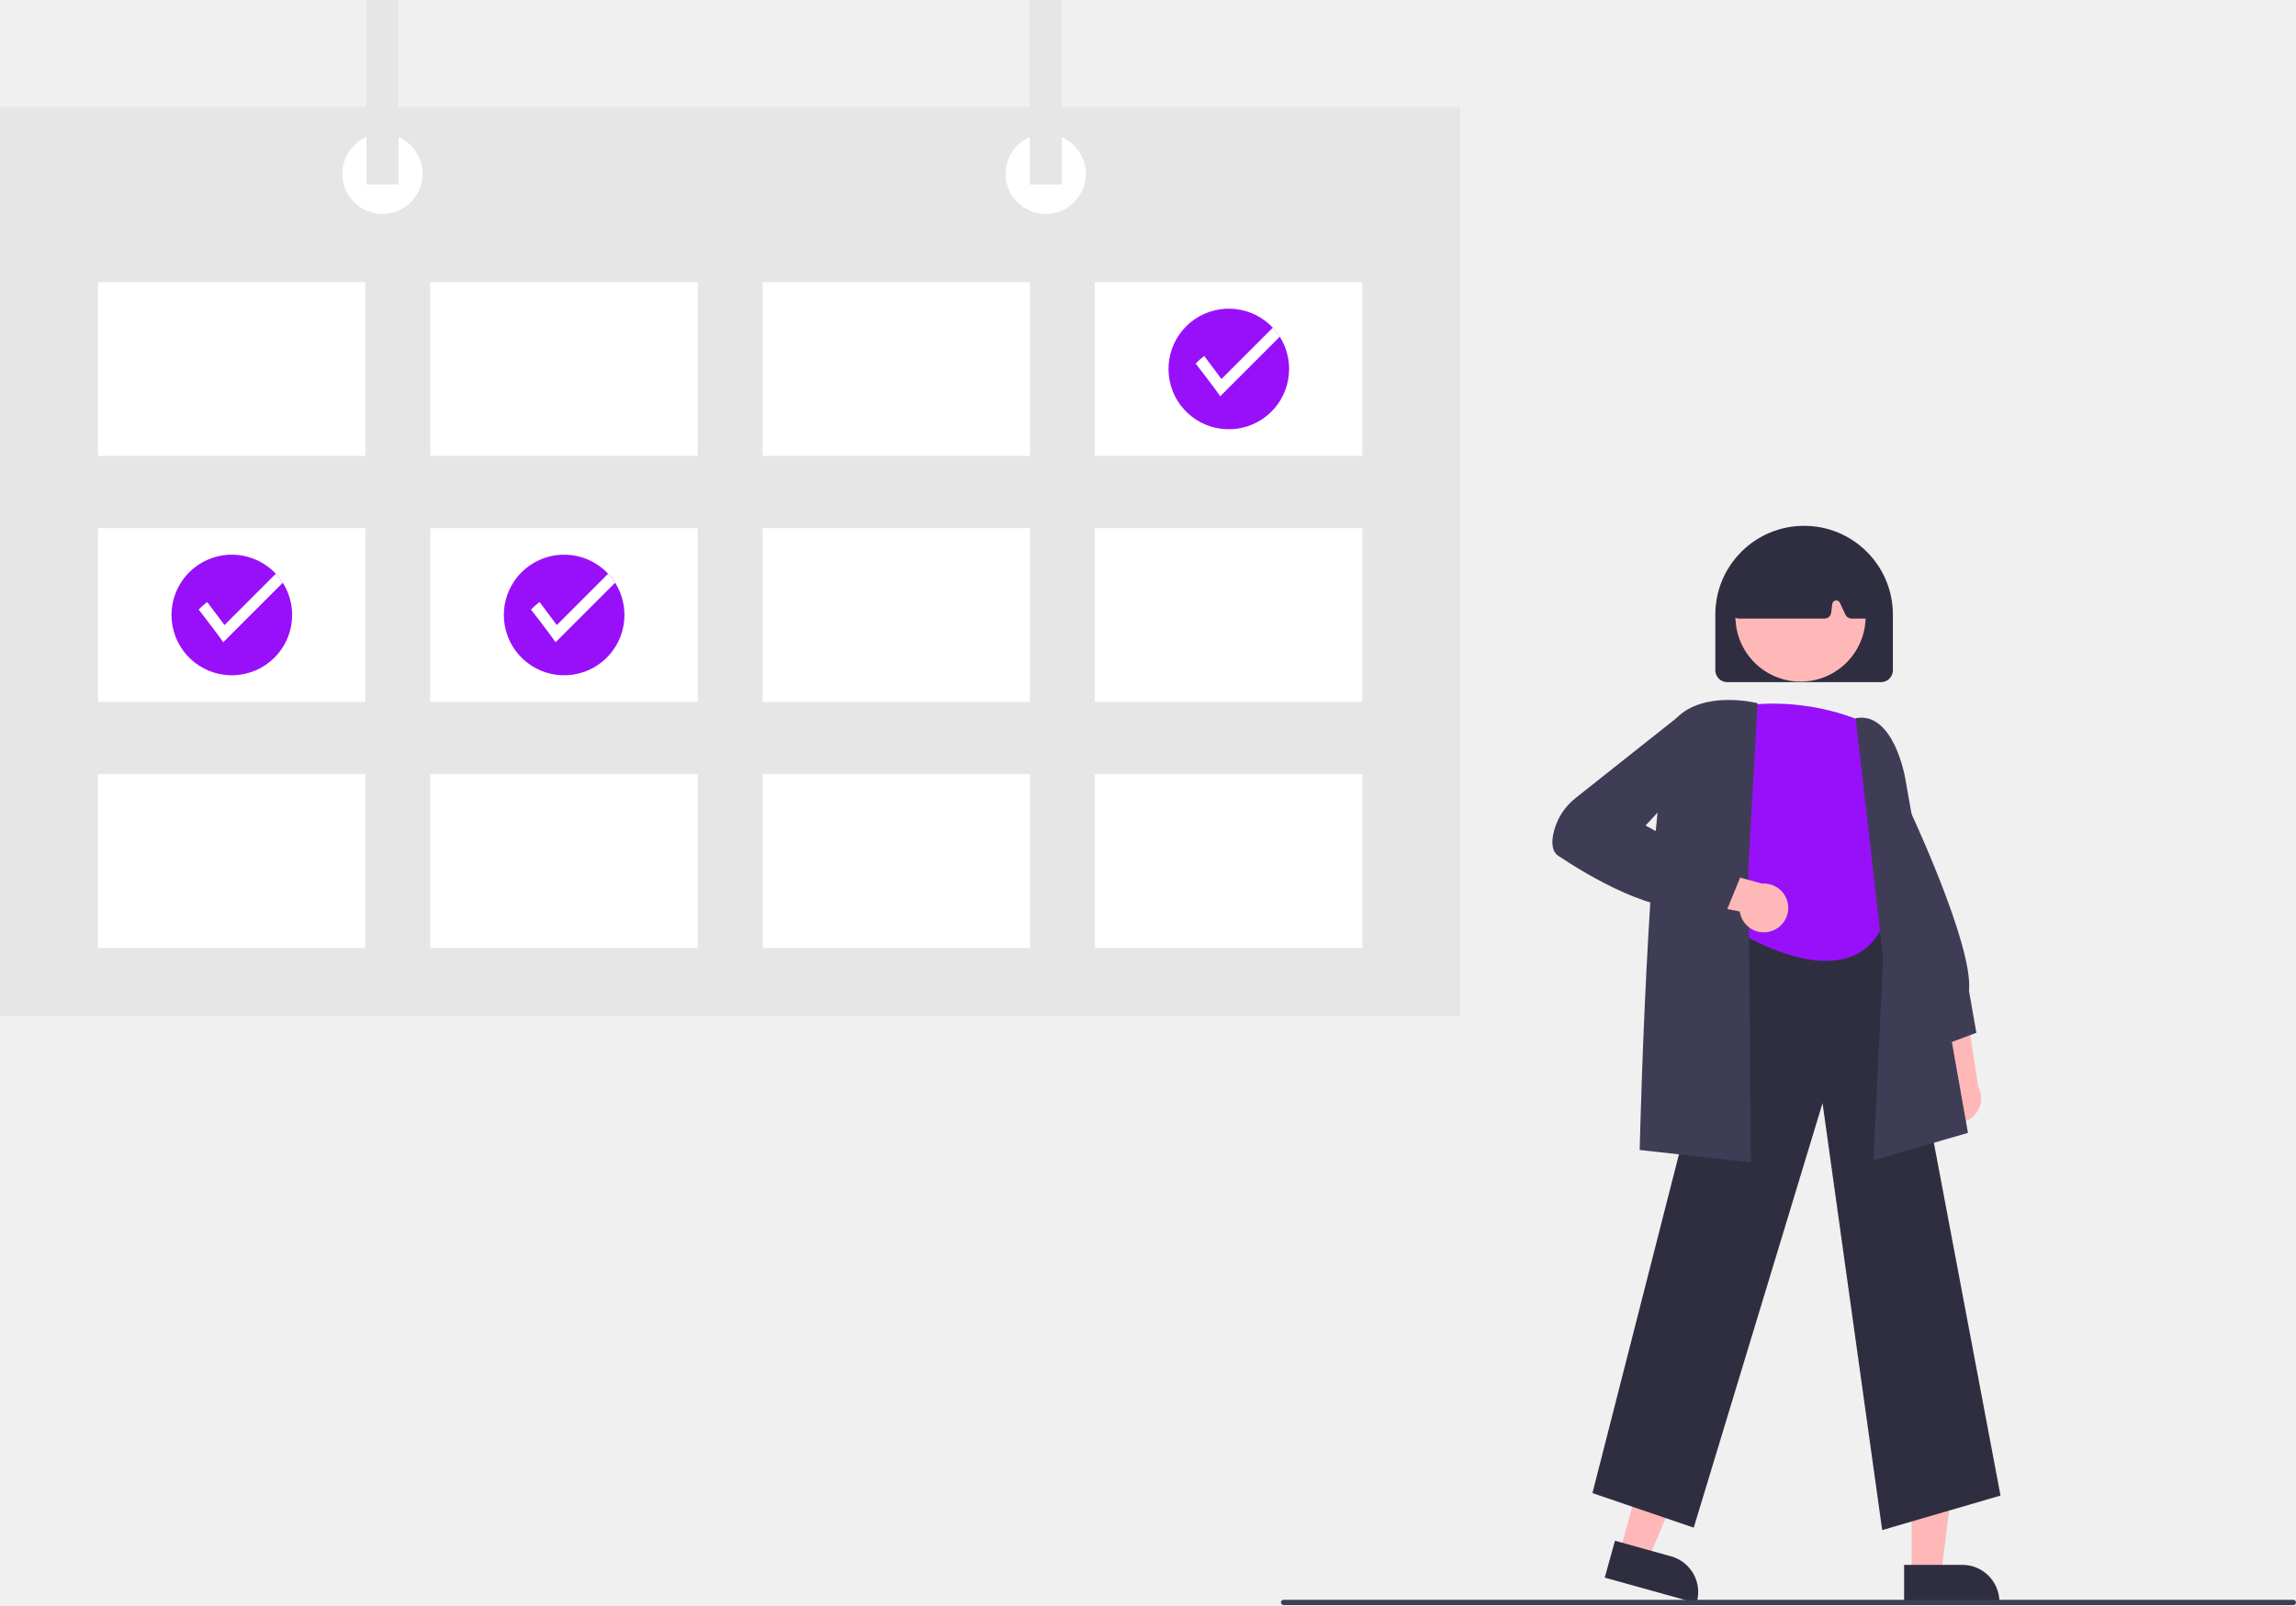
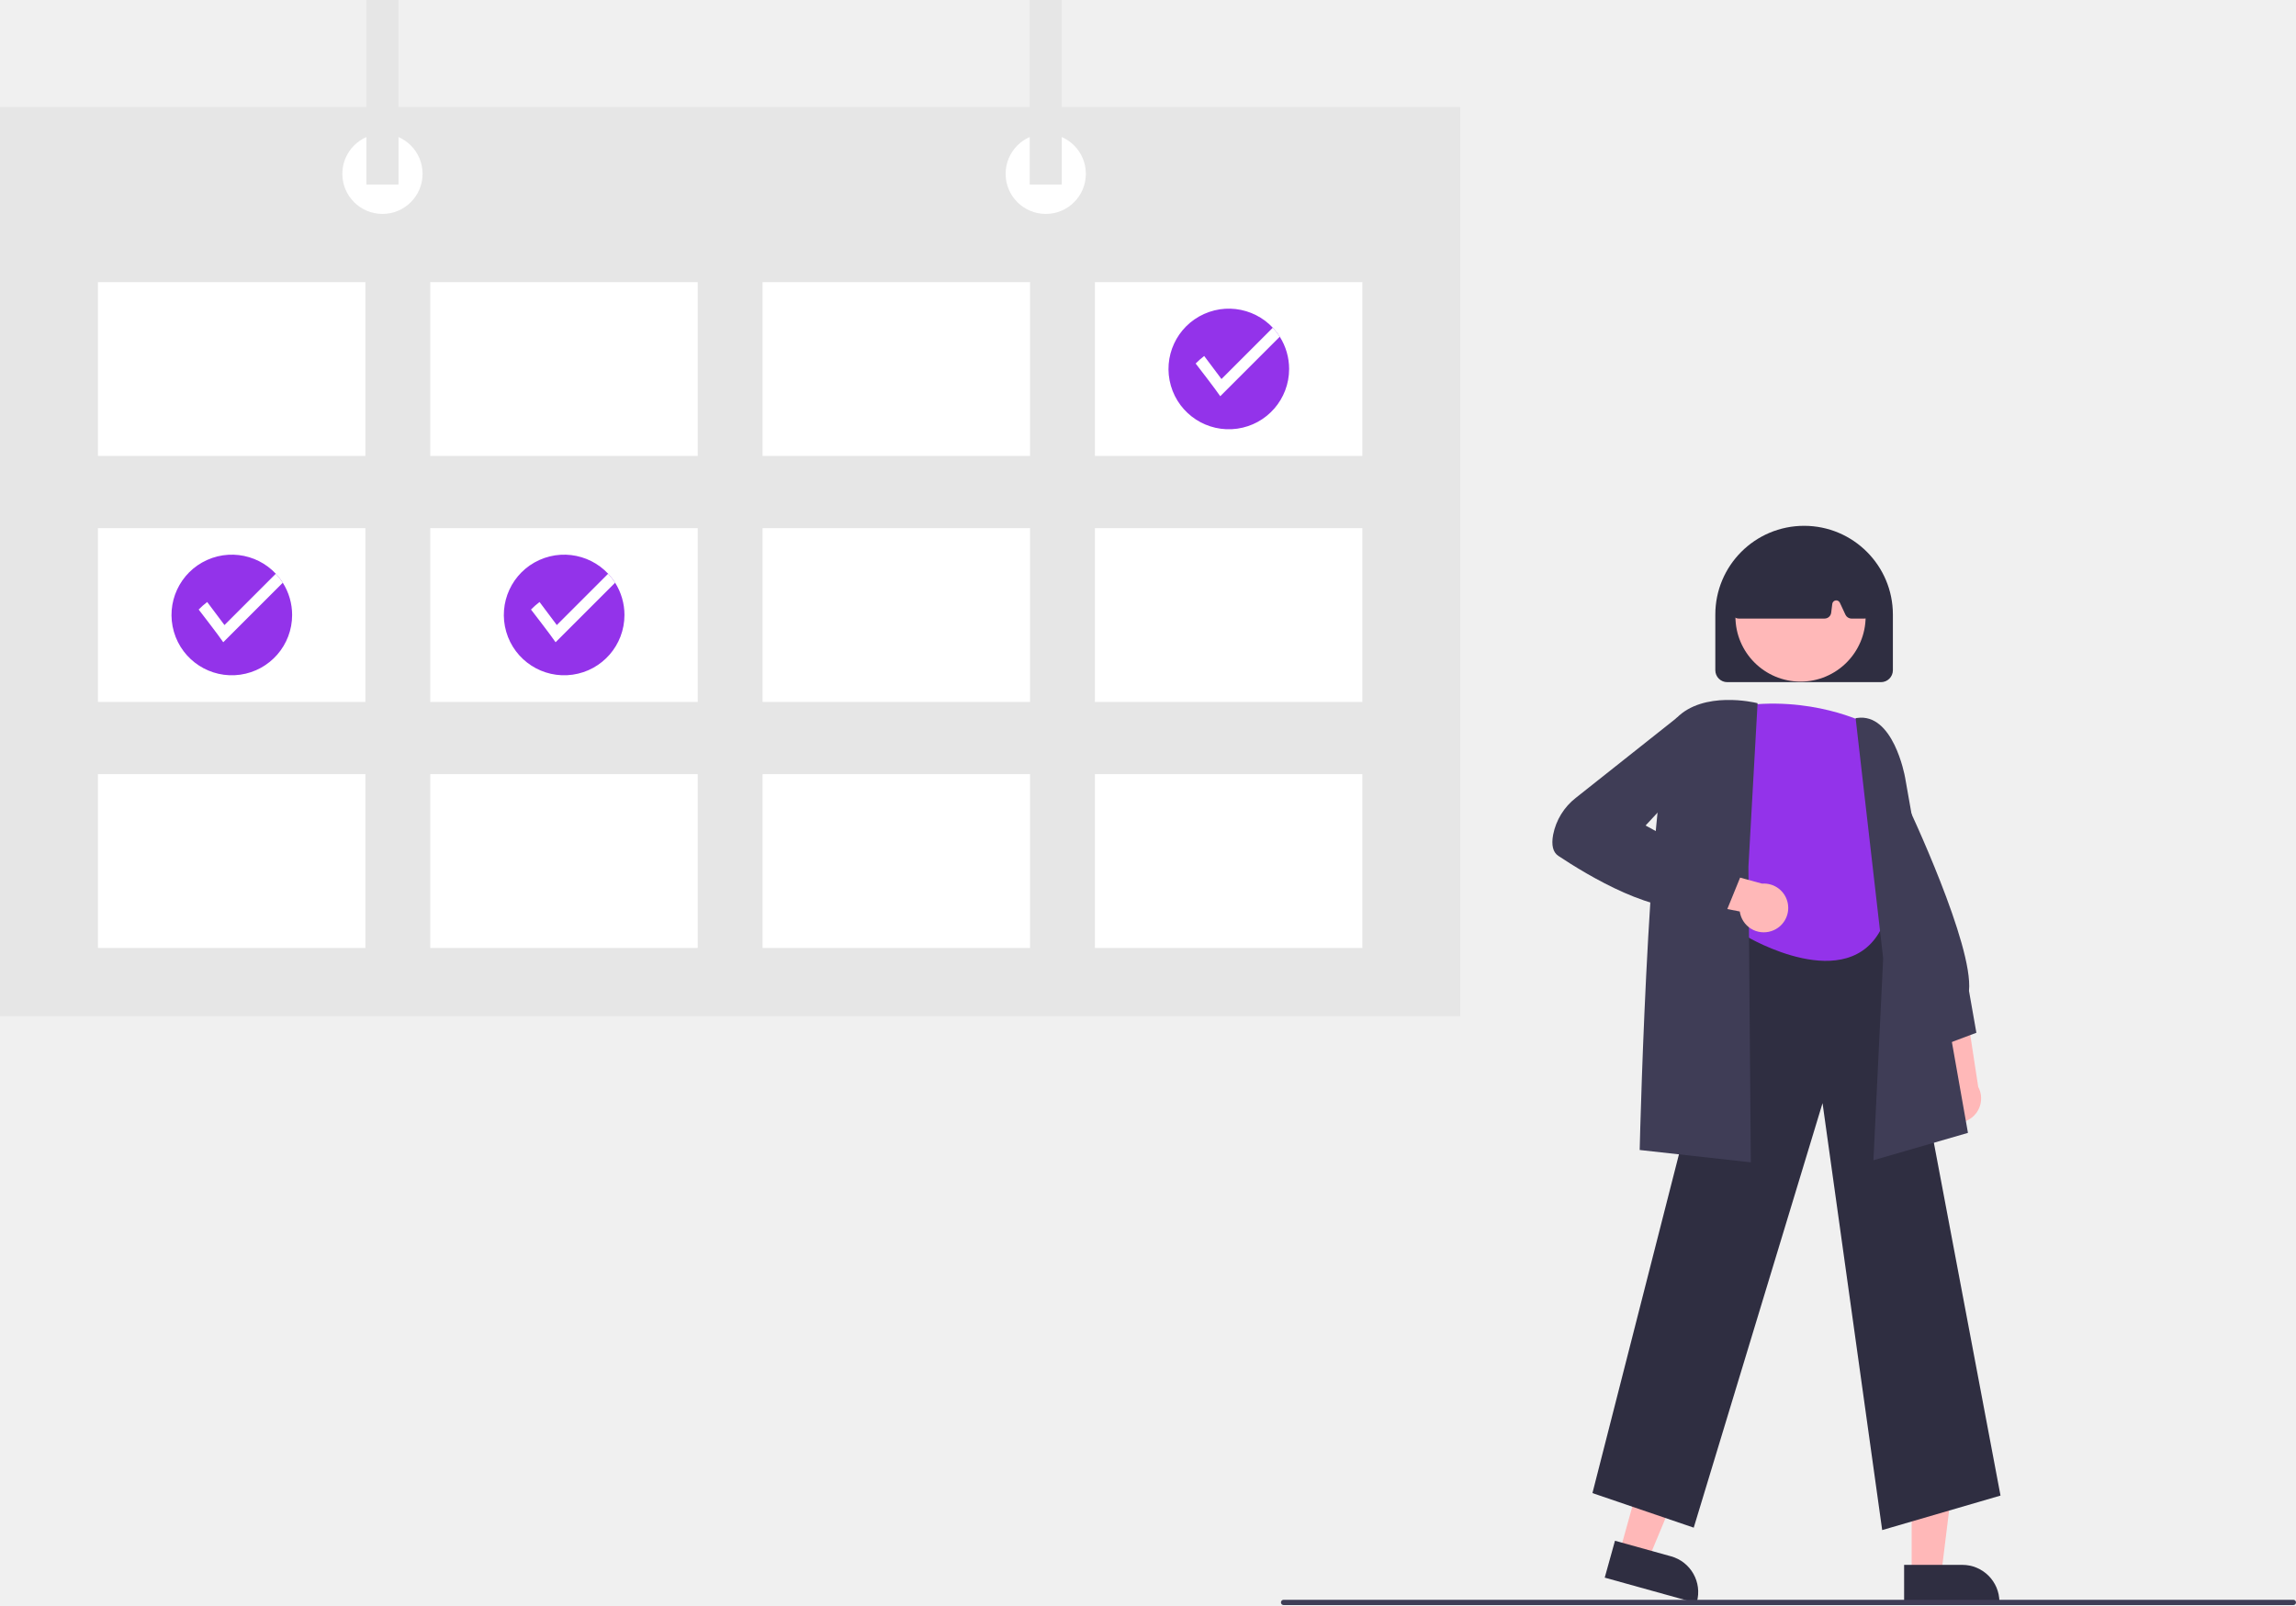
<svg xmlns="http://www.w3.org/2000/svg" width="866.331" height="605.74" viewBox="0 0 866.331 605.74" role="img" artist="Katerina Limpitsouni" source="https://undraw.co/">
  <path d="M898.303,567.789a9.146,9.146,0,0,1,1.931-13.891l-7.252-31.682,15.819,5.918,4.461,29.178a9.195,9.195,0,0,1-14.959,10.476Z" transform="translate(-166.8347 -147.13)" fill="#ffb8b8" />
  <path d="M897.209,542.644l-13.906-26.885,1.881-67.697.894,1.883c1.041,2.193,25.44,53.846,23.7,71.138l2.789,15.802Z" transform="translate(-166.8347 -147.13)" fill="#3f3d56" />
  <polygon points="721.307 594.201 732.458 594.201 737.762 551.192 721.305 551.193 721.307 594.201" fill="#ffb8b8" />
  <path d="M885.298,737.691l21.959-.001h.002a13.994,13.994,0,0,1,13.994,13.994v.455l-35.954.002Z" transform="translate(-166.8347 -147.13)" fill="#2f2e41" />
  <polygon points="611.134 585.727 621.877 588.714 638.511 548.699 622.655 544.29 611.134 585.727" fill="#ffb8b8" />
  <path d="M776.204,728.588,797.36,734.47l.001 0a13.994,13.994,0,0,1,9.733,17.231l-.122.438-34.64-9.631Z" transform="translate(-166.8347 -147.13)" fill="#2f2e41" />
  <path d="M877.024,724.564l-22.504-161.126L805.916,723.653l-38.217-13.05,54.775-214.533.36-.025,57.381-3.991,41.457,219.488Z" transform="translate(-166.8347 -147.13)" fill="#2f2e41" />
-   <path d="M871.073,420.145s-20.919-10.914-49.114-6.367c0,0-15.007,36.205,0,50.618l4.093,36.241s38.2,22.738,50.933-3.638l-1.819-30.014s9.095-14.395,1.819-24.933A34.821,34.821,0,0,1,871.073,420.145Z" transform="translate(-166.8347 -147.13)" fill="#9810fa" />
+   <path d="M871.073,420.145s-20.919-10.914-49.114-6.367c0,0-15.007,36.205,0,50.618l4.093,36.241s38.2,22.738,50.933-3.638l-1.819-30.014s9.095-14.395,1.819-24.933A34.821,34.821,0,0,1,871.073,420.145Z" transform="translate(-166.8347 -147.13)" fill="#9333ea" />
  <path d="M873.723,584.987l3.672-76.188-10.391-90.634.477-.072c13.631-2.055,18.003,21.428,18.182,22.428l23.726,134.142Z" transform="translate(-166.8347 -147.13)" fill="#3f3d56" />
  <path d="M827.466,585.781l-41.943-4.66.011-.458c.149-6.209,3.759-152.204,13.875-162.544,10.176-10.401,29.377-5.901,30.19-5.703l.405.098-3.451,61.776Z" transform="translate(-166.8347 -147.13)" fill="#3f3d56" />
  <path d="M835.191,498.523a9.146,9.146,0,0,1-11.907-7.409l-31.895-6.249,11.835-12.049,28.473,7.781a9.195,9.195,0,0,1,3.493,17.925Z" transform="translate(-166.8347 -147.13)" fill="#ffb8b8" />
  <path d="M818.171,491.209,807.779,488.975c-15.342,4.614-42.122-11.63-52.946-18.845-2.037-1.357-2.697-4.047-1.964-7.994a23.31,23.31,0,0,1,8.567-13.915l38.12-30.225,9.622-1.609,2.858,16.195L787.748,458.668l35.752,19.46Z" transform="translate(-166.8347 -147.13)" fill="#3f3d56" />
  <path d="M814.061,400.068v-21a33.5,33.5,0,1,1,67,0v21a4.505,4.505,0,0,1-4.5,4.5h-58A4.505,4.505,0,0,1,814.061,400.068Z" transform="translate(-166.8347 -147.13)" fill="#2f2e41" />
  <circle cx="679.38" cy="232.671" r="24.561" fill="#ffb8b8" />
  <path d="M820.979,379.706a2.5,2.5,0,0,1-.585-1.993l2.909-20.26a2.504,2.504,0,0,1,1.415-1.919c14.85-6.95,29.91-6.959,44.76-.026a2.519,2.519,0,0,1,1.429,2.036L872.849,377.83a2.5,2.5,0,0,1-2.489,2.738h-4.926a2.51,2.51,0,0,1-2.265-1.442l-2.126-4.555a1.5,1.5,0,0,0-2.848.448l-.42,3.358a2.504,2.504,0,0,1-2.481,2.19H822.869A2.5,2.5,0,0,1,820.979,379.706Z" transform="translate(-166.8347 -147.13)" fill="#2f2e41" />
  <rect y="40.366" width="551" height="343.114" fill="#e6e6e6" />
  <rect x="36.949" y="106.466" width="100.916" height="65.595" fill="#fff" />
  <rect x="162.344" y="106.466" width="100.916" height="65.595" fill="#fff" />
  <rect x="287.74" y="106.466" width="100.916" height="65.595" fill="#fff" />
  <rect x="413.135" y="106.466" width="100.916" height="65.595" fill="#fff" />
  <rect x="36.949" y="199.309" width="100.916" height="65.595" fill="#fff" />
  <rect x="162.344" y="199.309" width="100.916" height="65.595" fill="#fff" />
  <rect x="287.74" y="199.309" width="100.916" height="65.595" fill="#fff" />
  <rect x="413.135" y="199.309" width="100.916" height="65.595" fill="#fff" />
  <rect x="36.949" y="292.151" width="100.916" height="65.595" fill="#fff" />
  <rect x="162.344" y="292.151" width="100.916" height="65.595" fill="#fff" />
  <rect x="287.74" y="292.151" width="100.916" height="65.595" fill="#fff" />
  <rect x="413.135" y="292.151" width="100.916" height="65.595" fill="#fff" />
  <circle cx="144.31" cy="65.595" r="15.137" fill="#fff" />
  <circle cx="394.581" cy="65.595" r="15.137" fill="#fff" />
  <rect x="138.255" width="12.11" height="69.632" fill="#e6e6e6" />
  <rect x="388.526" width="12.11" height="69.632" fill="#e6e6e6" />
-   <path d="M653.249,286.394a22.757,22.757,0,1,1-3.527-12.19A22.757,22.757,0,0,1,653.249,286.394Z" transform="translate(-166.8347 -147.13)" fill="#9810fa" />
+   <path d="M653.249,286.394a22.757,22.757,0,1,1-3.527-12.19A22.757,22.757,0,0,1,653.249,286.394Z" transform="translate(-166.8347 -147.13)" fill="#9333ea" />
  <path d="M649.722,274.203l-22.464,22.46c-1.412-2.186-9.278-12.344-9.278-12.344A31.827,31.827,0,0,1,621.2,281.477l6.523,8.697,19.369-19.369A22.727,22.727,0,0,1,649.722,274.203Z" transform="translate(-166.8347 -147.13)" fill="#fff" />
-   <path d="M402.458,379.236a22.757,22.757,0,1,1-3.527-12.19A22.757,22.757,0,0,1,402.458,379.236Z" transform="translate(-166.8347 -147.13)" fill="#9810fa" />
+   <path d="M402.458,379.236a22.757,22.757,0,1,1-3.527-12.19A22.757,22.757,0,0,1,402.458,379.236Z" transform="translate(-166.8347 -147.13)" fill="#9333ea" />
  <path d="M398.931,367.046l-22.464,22.46c-1.412-2.186-9.278-12.344-9.278-12.344a31.827,31.827,0,0,1,3.22-2.842l6.523,8.697,19.369-19.369A22.726,22.726,0,0,1,398.931,367.046Z" transform="translate(-166.8347 -147.13)" fill="#fff" />
-   <path d="M277.062,379.236a22.757,22.757,0,1,1-3.527-12.19A22.757,22.757,0,0,1,277.062,379.236Z" transform="translate(-166.8347 -147.13)" fill="#9810fa" />
+   <path d="M277.062,379.236a22.757,22.757,0,1,1-3.527-12.19A22.757,22.757,0,0,1,277.062,379.236Z" transform="translate(-166.8347 -147.13)" fill="#9333ea" />
  <path d="M273.535,367.046l-22.464,22.46c-1.412-2.186-9.278-12.344-9.278-12.344a31.827,31.827,0,0,1,3.22-2.842l6.523,8.697,19.369-19.369A22.727,22.727,0,0,1,273.535,367.046Z" transform="translate(-166.8347 -147.13)" fill="#fff" />
  <path d="M1032.165,752.87h-381a1,1,0,0,1,0-2h381a1,1,0,0,1,0,2Z" transform="translate(-166.8347 -147.13)" fill="#3f3d56" />
</svg>
